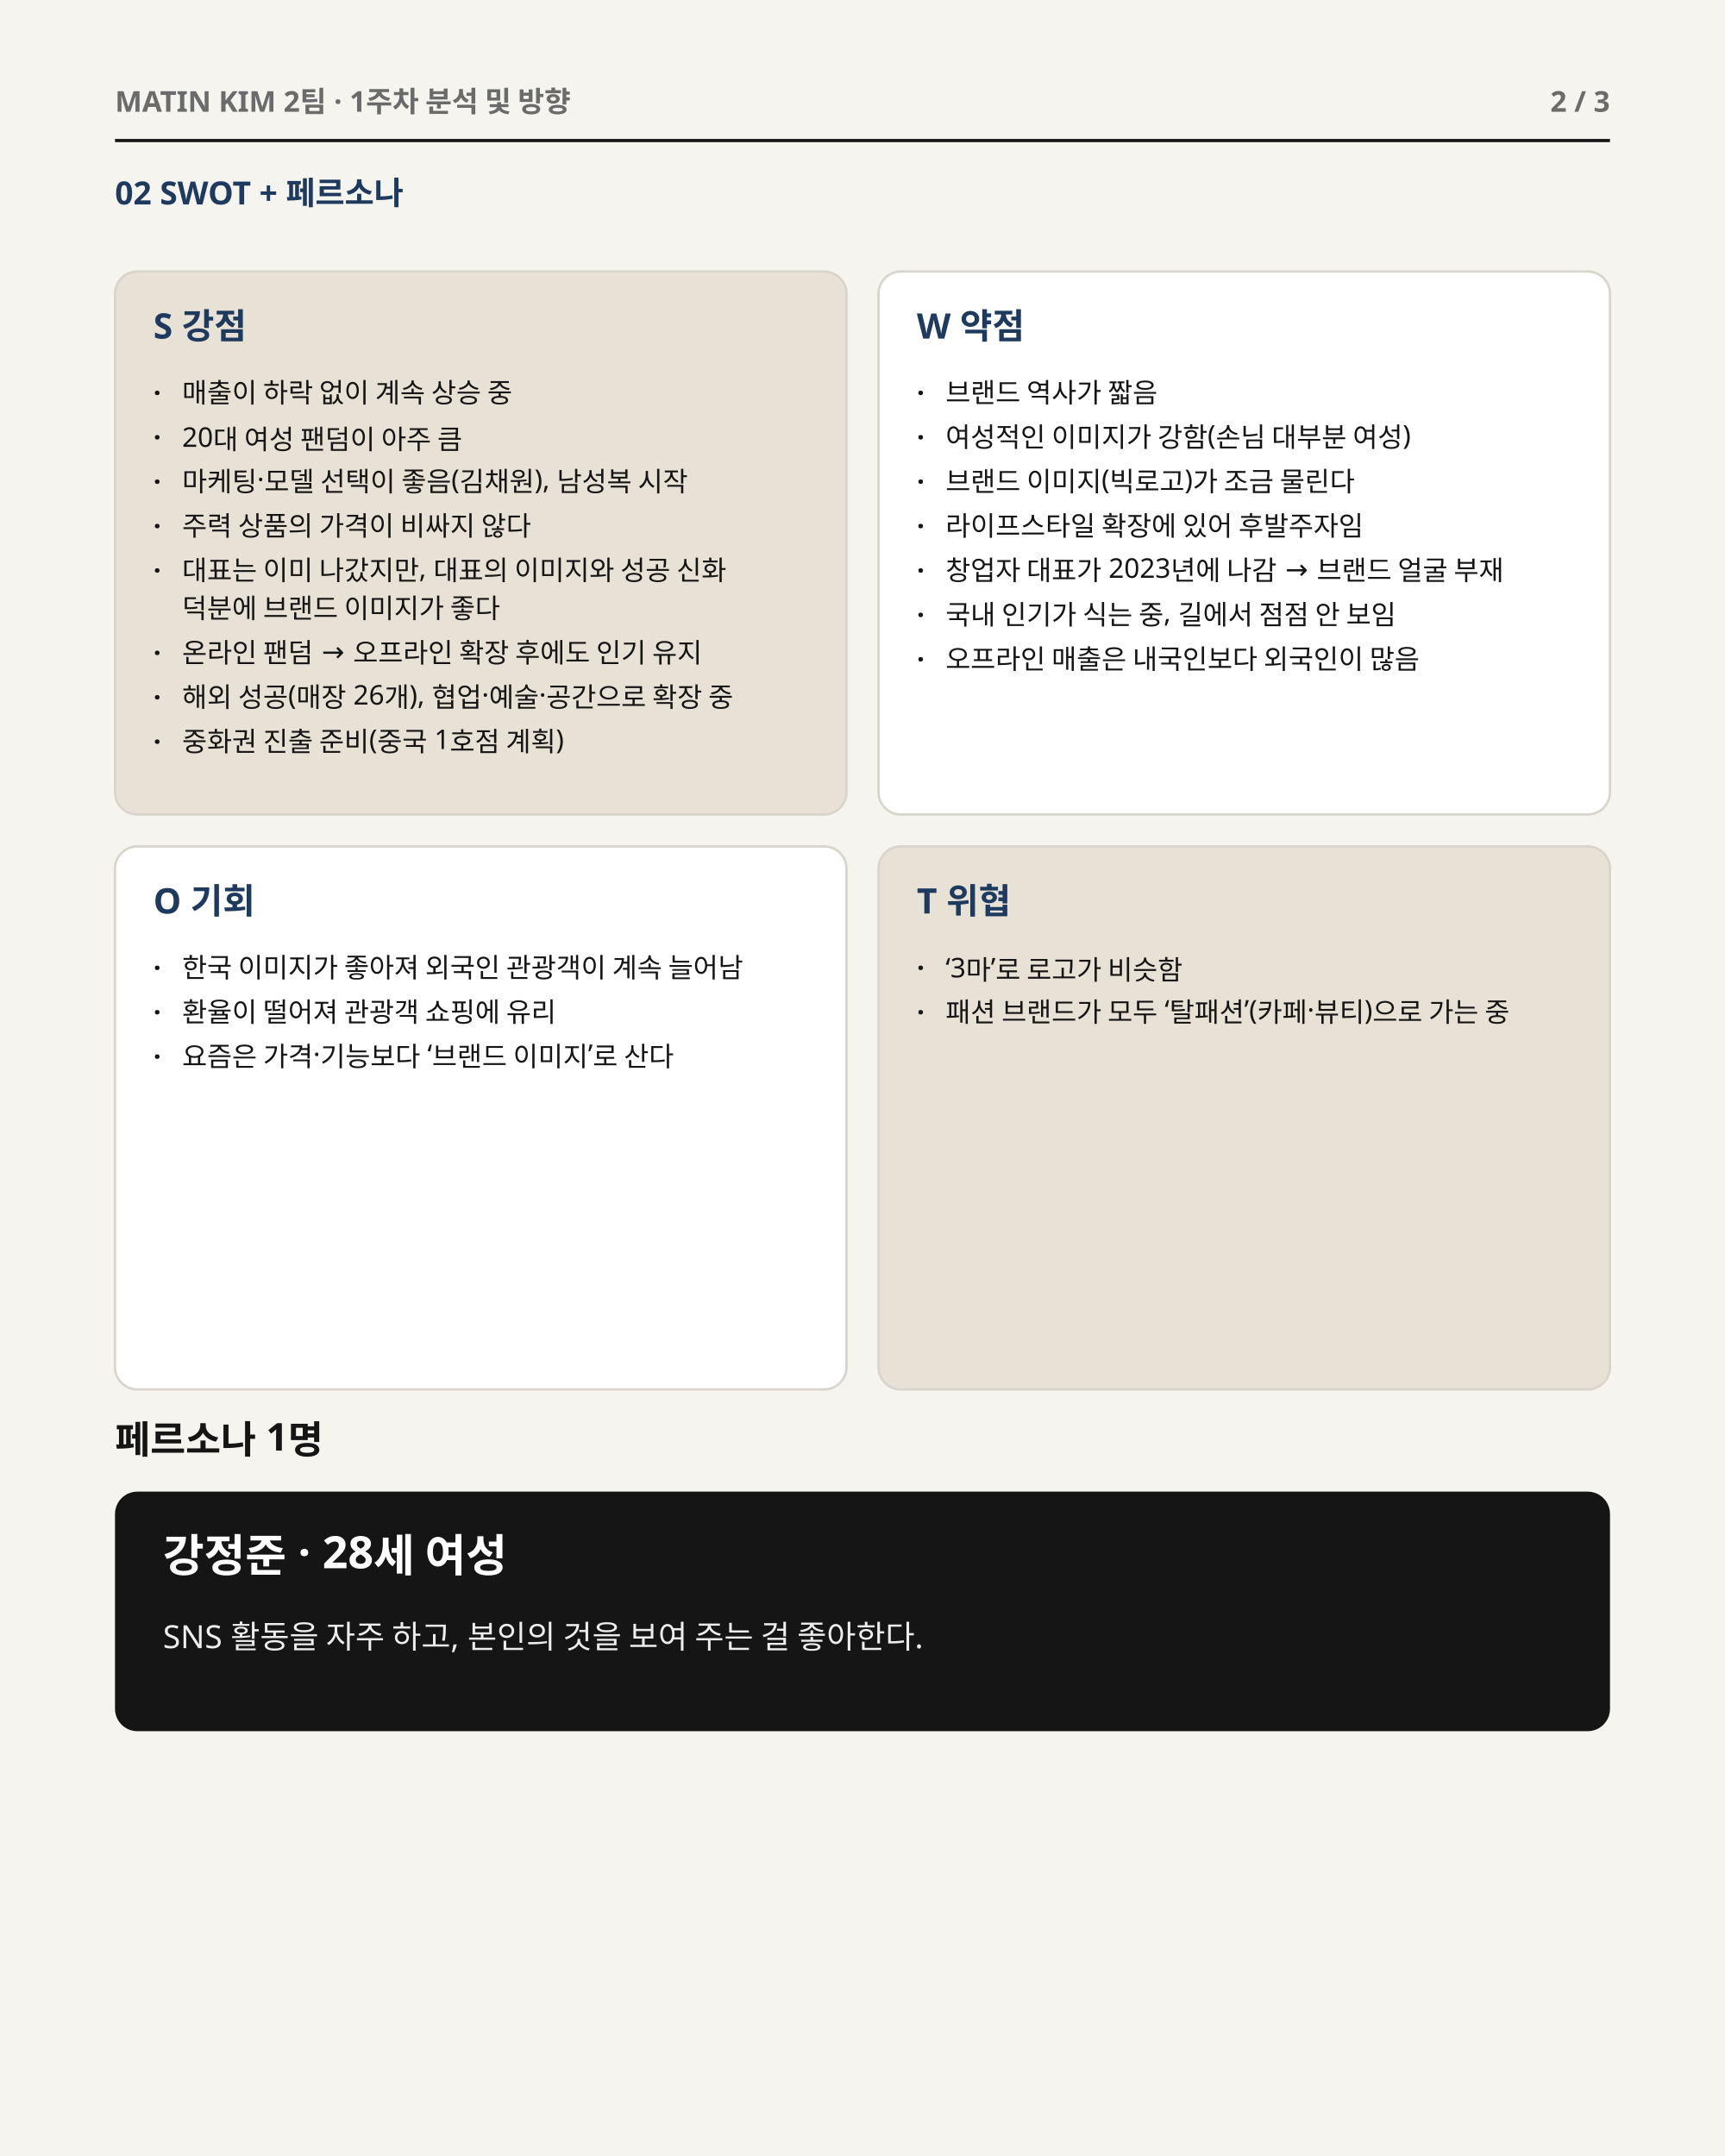
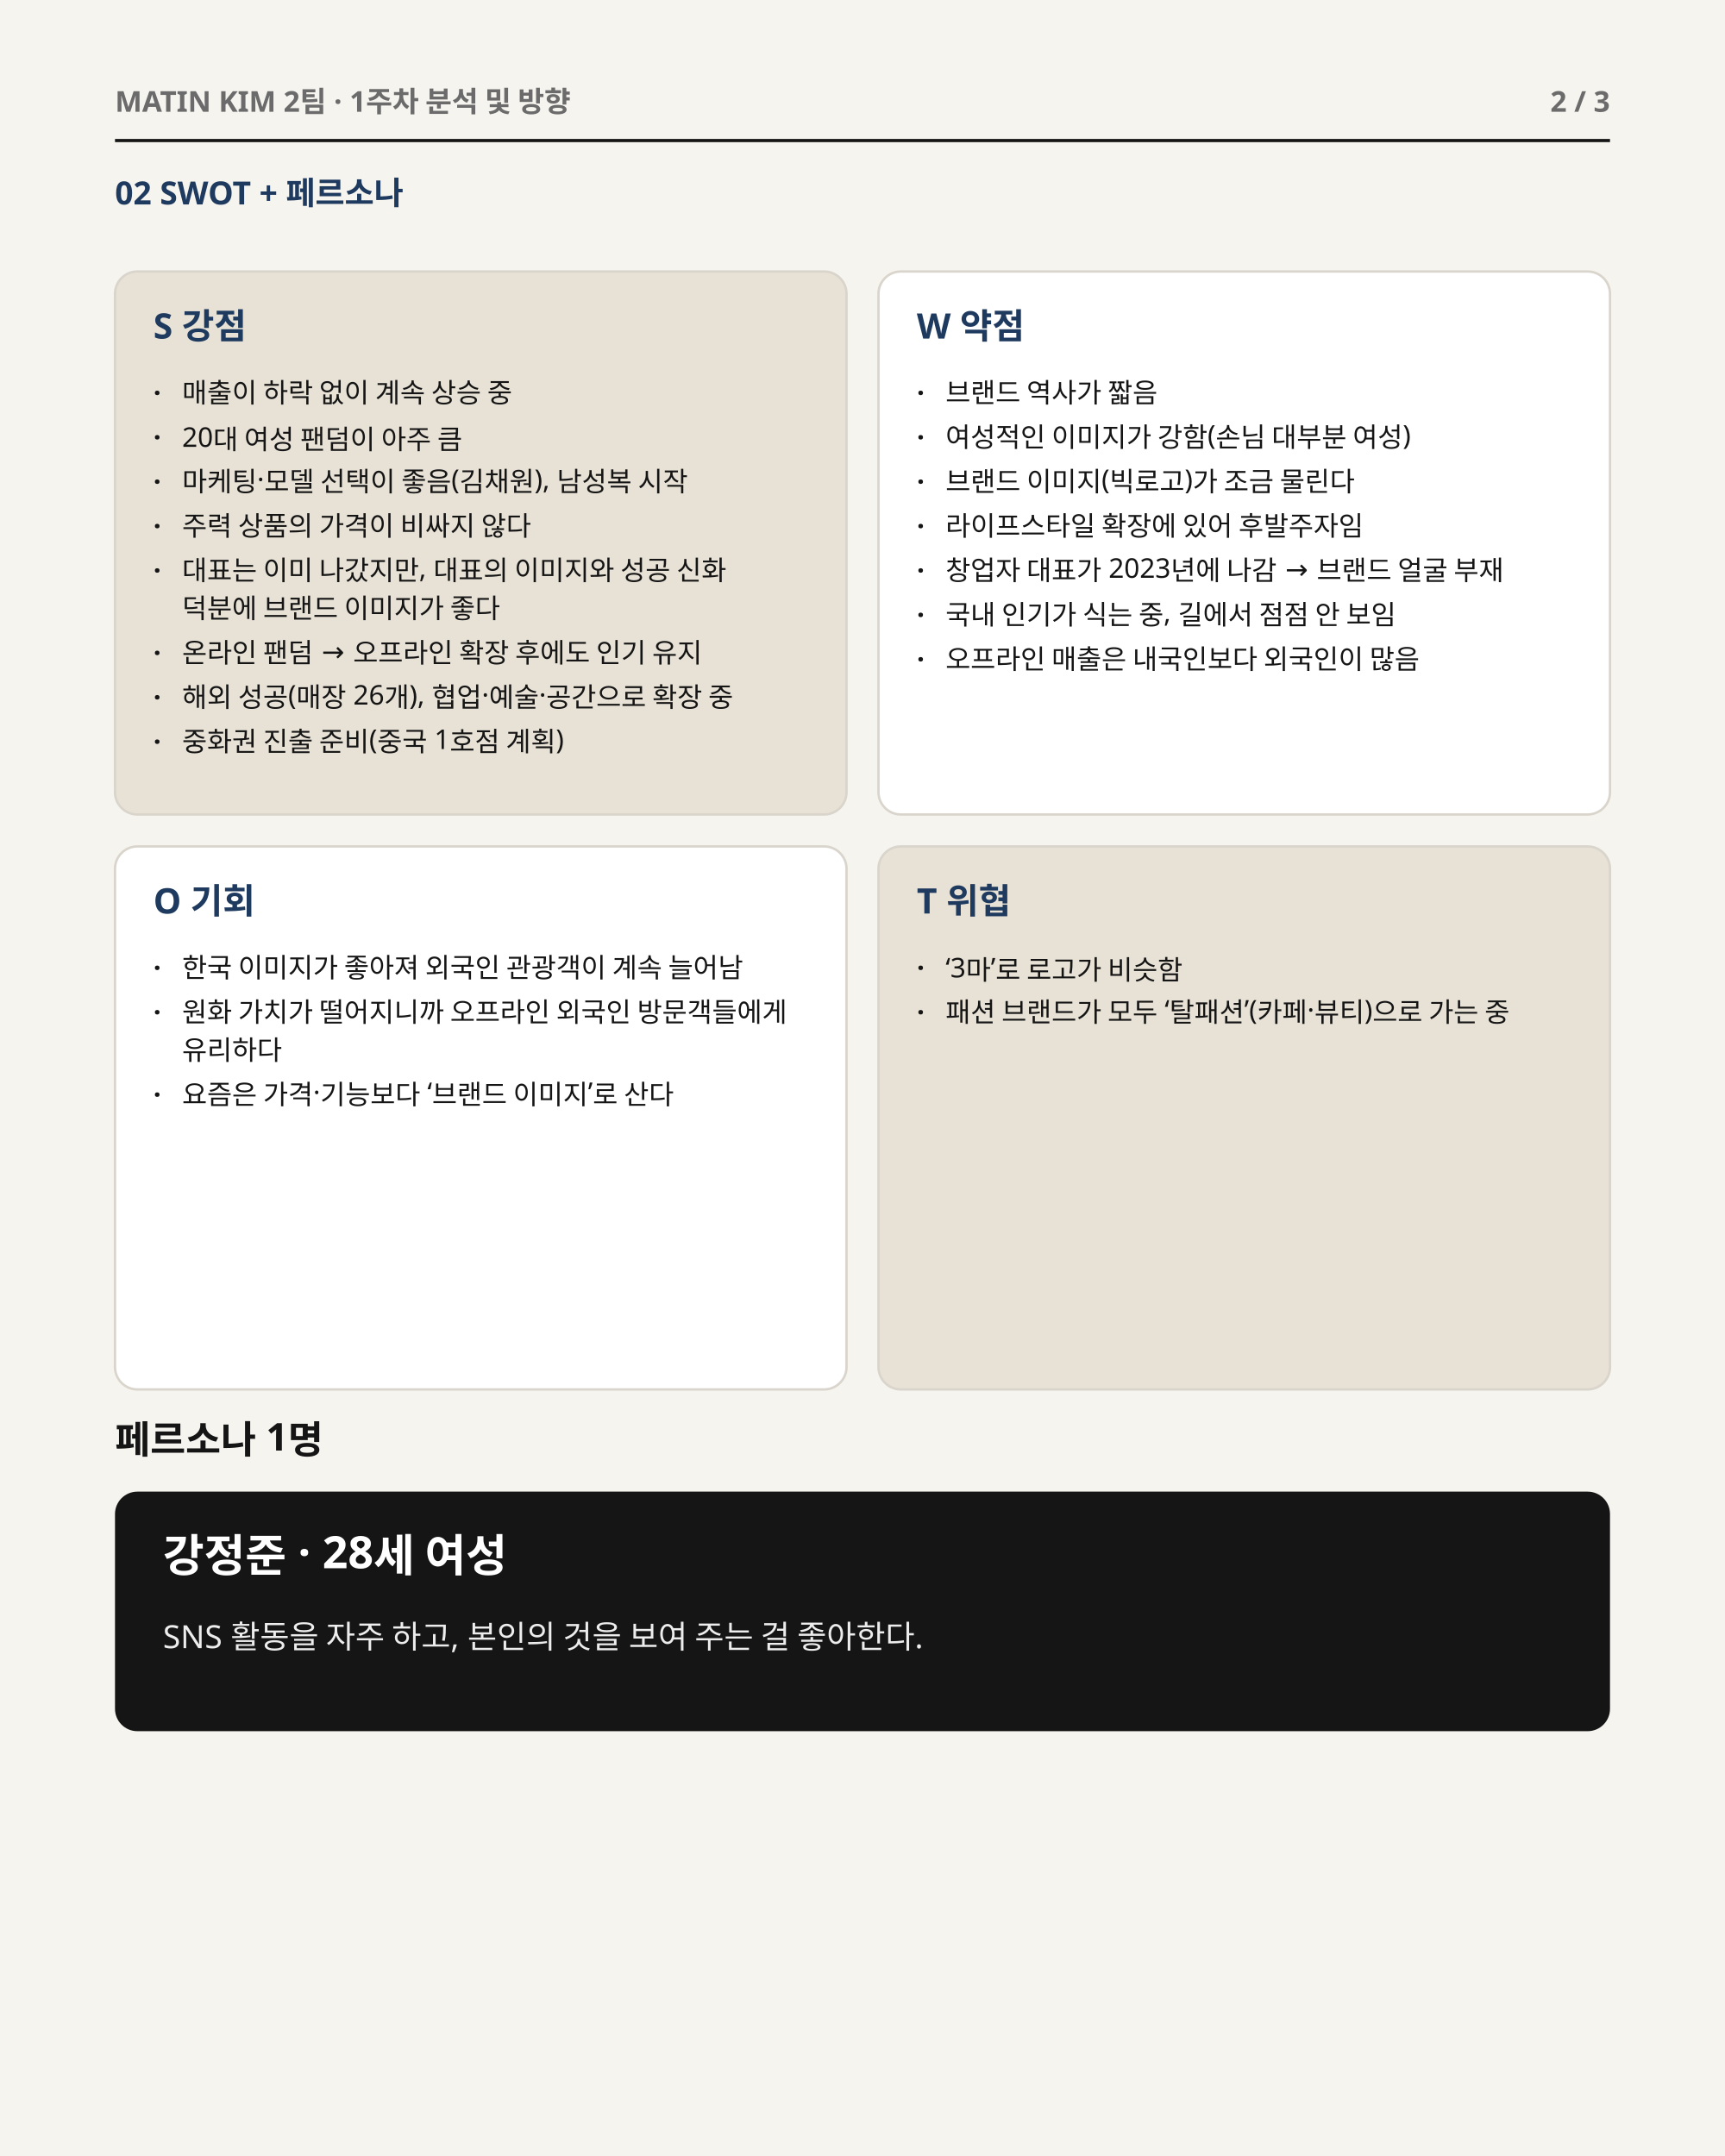
<svg xmlns="http://www.w3.org/2000/svg" width="1080" height="1350" viewBox="0 0 1080 1350">
  <rect width="1080" height="1350" fill="#F6F4EF" />
  <text x="72" y="70" font-family="Pretendard, 'Noto Sans KR', sans-serif" font-size="18" font-weight="600" fill="#6B6B6B" text-anchor="start">MATIN KIM 2팀 · 1주차 분석 및 방향</text>
  <text x="1008" y="70" font-family="Pretendard, 'Noto Sans KR', sans-serif" font-size="18" font-weight="600" fill="#6B6B6B" text-anchor="end">2 / 3</text>
  <line x1="72" y1="88" x2="1008" y2="88" stroke="#151515" stroke-width="2" />
  <text x="72" y="128" font-family="Pretendard, 'Noto Sans KR', sans-serif" font-size="20" font-weight="700" fill="#1F3A5F" text-anchor="start">02  SWOT + 페르소나</text>
  <rect x="72.0" y="170" width="458.0" height="340" rx="14" fill="#E8E2D6" stroke="#D9D5CC" stroke-width="1.5" />
  <text x="96.0" y="212" font-family="Pretendard, 'Noto Sans KR', sans-serif" font-size="22" font-weight="800" fill="#1F3A5F" text-anchor="start">S  강점</text>
  <text x="96.0" y="252" font-family="Pretendard, 'Noto Sans KR', sans-serif" font-size="17" font-weight="700" fill="#151515" text-anchor="start">·</text>
  <text x="114.0" y="252" font-family="Pretendard, 'Noto Sans KR', sans-serif" font-size="17" font-weight="500" fill="#151515" text-anchor="start">매출이 하락 없이 계속 상승 중</text>
  <text x="96.0" y="279.8" font-family="Pretendard, 'Noto Sans KR', sans-serif" font-size="17" font-weight="700" fill="#151515" text-anchor="start">·</text>
  <text x="114.0" y="279.8" font-family="Pretendard, 'Noto Sans KR', sans-serif" font-size="17" font-weight="500" fill="#151515" text-anchor="start">20대 여성 팬덤이 아주 큼</text>
  <text x="96.0" y="307.6" font-family="Pretendard, 'Noto Sans KR', sans-serif" font-size="17" font-weight="700" fill="#151515" text-anchor="start">·</text>
  <text x="114.0" y="307.6" font-family="Pretendard, 'Noto Sans KR', sans-serif" font-size="17" font-weight="500" fill="#151515" text-anchor="start">마케팅·모델 선택이 좋음(김채원), 남성복 시작</text>
  <text x="96.0" y="335.4" font-family="Pretendard, 'Noto Sans KR', sans-serif" font-size="17" font-weight="700" fill="#151515" text-anchor="start">·</text>
  <text x="114.0" y="335.4" font-family="Pretendard, 'Noto Sans KR', sans-serif" font-size="17" font-weight="500" fill="#151515" text-anchor="start">주력 상품의 가격이 비싸지 않다</text>
  <text x="96.0" y="363.2" font-family="Pretendard, 'Noto Sans KR', sans-serif" font-size="17" font-weight="700" fill="#151515" text-anchor="start">·</text>
  <text x="114.0" y="363.2" font-family="Pretendard, 'Noto Sans KR', sans-serif" font-size="17" font-weight="500" fill="#151515" text-anchor="start">대표는 이미 나갔지만, 대표의 이미지와 성공 신화</text>
  <text x="114.0" y="387" font-family="Pretendard, 'Noto Sans KR', sans-serif" font-size="17" font-weight="500" fill="#151515" text-anchor="start">덕분에 브랜드 이미지가 좋다</text>
  <text x="96.0" y="414.8" font-family="Pretendard, 'Noto Sans KR', sans-serif" font-size="17" font-weight="700" fill="#151515" text-anchor="start">·</text>
  <text x="114.0" y="414.8" font-family="Pretendard, 'Noto Sans KR', sans-serif" font-size="17" font-weight="500" fill="#151515" text-anchor="start">온라인 팬덤 → 오프라인 확장 후에도 인기 유지</text>
  <text x="96.0" y="442.6" font-family="Pretendard, 'Noto Sans KR', sans-serif" font-size="17" font-weight="700" fill="#151515" text-anchor="start">·</text>
  <text x="114.0" y="442.6" font-family="Pretendard, 'Noto Sans KR', sans-serif" font-size="17" font-weight="500" fill="#151515" text-anchor="start">해외 성공(매장 26개), 협업·예술·공간으로 확장 중</text>
  <text x="96.0" y="470.4" font-family="Pretendard, 'Noto Sans KR', sans-serif" font-size="17" font-weight="700" fill="#151515" text-anchor="start">·</text>
  <text x="114.0" y="470.4" font-family="Pretendard, 'Noto Sans KR', sans-serif" font-size="17" font-weight="500" fill="#151515" text-anchor="start">중화권 진출 준비(중국 1호점 계획)</text>
  <rect x="550.0" y="170" width="458.0" height="340" rx="14" fill="#FFFFFF" stroke="#D9D5CC" stroke-width="1.5" />
  <text x="574.0" y="212" font-family="Pretendard, 'Noto Sans KR', sans-serif" font-size="22" font-weight="800" fill="#1F3A5F" text-anchor="start">W  약점</text>
  <text x="574.0" y="252" font-family="Pretendard, 'Noto Sans KR', sans-serif" font-size="17" font-weight="700" fill="#151515" text-anchor="start">·</text>
  <text x="592.0" y="252" font-family="Pretendard, 'Noto Sans KR', sans-serif" font-size="17" font-weight="500" fill="#151515" text-anchor="start">브랜드 역사가 짧음</text>
  <text x="574.0" y="279.8" font-family="Pretendard, 'Noto Sans KR', sans-serif" font-size="17" font-weight="700" fill="#151515" text-anchor="start">·</text>
  <text x="592.0" y="279.8" font-family="Pretendard, 'Noto Sans KR', sans-serif" font-size="17" font-weight="500" fill="#151515" text-anchor="start">여성적인 이미지가 강함(손님 대부분 여성)</text>
  <text x="574.0" y="307.6" font-family="Pretendard, 'Noto Sans KR', sans-serif" font-size="17" font-weight="700" fill="#151515" text-anchor="start">·</text>
  <text x="592.0" y="307.6" font-family="Pretendard, 'Noto Sans KR', sans-serif" font-size="17" font-weight="500" fill="#151515" text-anchor="start">브랜드 이미지(빅로고)가 조금 물린다</text>
  <text x="574.0" y="335.4" font-family="Pretendard, 'Noto Sans KR', sans-serif" font-size="17" font-weight="700" fill="#151515" text-anchor="start">·</text>
  <text x="592.0" y="335.4" font-family="Pretendard, 'Noto Sans KR', sans-serif" font-size="17" font-weight="500" fill="#151515" text-anchor="start">라이프스타일 확장에 있어 후발주자임</text>
  <text x="574.0" y="363.2" font-family="Pretendard, 'Noto Sans KR', sans-serif" font-size="17" font-weight="700" fill="#151515" text-anchor="start">·</text>
  <text x="592.0" y="363.2" font-family="Pretendard, 'Noto Sans KR', sans-serif" font-size="17" font-weight="500" fill="#151515" text-anchor="start">창업자 대표가 2023년에 나감 → 브랜드 얼굴 부재</text>
  <text x="574.0" y="391" font-family="Pretendard, 'Noto Sans KR', sans-serif" font-size="17" font-weight="700" fill="#151515" text-anchor="start">·</text>
  <text x="592.0" y="391" font-family="Pretendard, 'Noto Sans KR', sans-serif" font-size="17" font-weight="500" fill="#151515" text-anchor="start">국내 인기가 식는 중, 길에서 점점 안 보임</text>
  <text x="574.0" y="418.8" font-family="Pretendard, 'Noto Sans KR', sans-serif" font-size="17" font-weight="700" fill="#151515" text-anchor="start">·</text>
  <text x="592.0" y="418.8" font-family="Pretendard, 'Noto Sans KR', sans-serif" font-size="17" font-weight="500" fill="#151515" text-anchor="start">오프라인 매출은 내국인보다 외국인이 많음</text>
  <rect x="72.0" y="530" width="458.0" height="340" rx="14" fill="#FFFFFF" stroke="#D9D5CC" stroke-width="1.5" />
  <text x="96.0" y="572" font-family="Pretendard, 'Noto Sans KR', sans-serif" font-size="22" font-weight="800" fill="#1F3A5F" text-anchor="start">O  기회</text>
  <text x="96.0" y="612" font-family="Pretendard, 'Noto Sans KR', sans-serif" font-size="17" font-weight="700" fill="#151515" text-anchor="start">·</text>
  <text x="114.0" y="612" font-family="Pretendard, 'Noto Sans KR', sans-serif" font-size="17" font-weight="500" fill="#151515" text-anchor="start">한국 이미지가 좋아져 외국인 관광객이 계속 늘어남</text>
  <text x="96.0" y="639.8" font-family="Pretendard, 'Noto Sans KR', sans-serif" font-size="17" font-weight="700" fill="#151515" text-anchor="start">·</text>
-   <text x="114.0" y="639.8" font-family="Pretendard, 'Noto Sans KR', sans-serif" font-size="17" font-weight="500" fill="#151515" text-anchor="start">환율이 떨어져 관광객 쇼핑에 유리</text>
-   <text x="96.0" y="667.6" font-family="Pretendard, 'Noto Sans KR', sans-serif" font-size="17" font-weight="700" fill="#151515" text-anchor="start">·</text>
-   <text x="114.0" y="667.6" font-family="Pretendard, 'Noto Sans KR', sans-serif" font-size="17" font-weight="500" fill="#151515" text-anchor="start">요즘은 가격·기능보다 ‘브랜드 이미지’로 산다</text>
+   <text x="114.0" y="639.8" font-family="Pretendard, 'Noto Sans KR', sans-serif" font-size="17" font-weight="500" fill="#151515" text-anchor="start">원화 가치가 떨어지니까 오프라인 외국인 방문객들에게</text>
+   <text x="114.0" y="663.6" font-family="Pretendard, 'Noto Sans KR', sans-serif" font-size="17" font-weight="500" fill="#151515" text-anchor="start">유리하다</text>
+   <text x="96.0" y="691.4" font-family="Pretendard, 'Noto Sans KR', sans-serif" font-size="17" font-weight="700" fill="#151515" text-anchor="start">·</text>
+   <text x="114.0" y="691.4" font-family="Pretendard, 'Noto Sans KR', sans-serif" font-size="17" font-weight="500" fill="#151515" text-anchor="start">요즘은 가격·기능보다 ‘브랜드 이미지’로 산다</text>
  <rect x="550.0" y="530" width="458.0" height="340" rx="14" fill="#E8E2D6" stroke="#D9D5CC" stroke-width="1.5" />
  <text x="574.0" y="572" font-family="Pretendard, 'Noto Sans KR', sans-serif" font-size="22" font-weight="800" fill="#1F3A5F" text-anchor="start">T  위협</text>
  <text x="574.0" y="612" font-family="Pretendard, 'Noto Sans KR', sans-serif" font-size="17" font-weight="700" fill="#151515" text-anchor="start">·</text>
  <text x="592.0" y="612" font-family="Pretendard, 'Noto Sans KR', sans-serif" font-size="17" font-weight="500" fill="#151515" text-anchor="start">‘3마’로 로고가 비슷함</text>
  <text x="574.0" y="639.8" font-family="Pretendard, 'Noto Sans KR', sans-serif" font-size="17" font-weight="700" fill="#151515" text-anchor="start">·</text>
  <text x="592.0" y="639.8" font-family="Pretendard, 'Noto Sans KR', sans-serif" font-size="17" font-weight="500" fill="#151515" text-anchor="start">패션 브랜드가 모두 ‘탈패션’(카페·뷰티)으로 가는 중</text>
  <text x="72" y="910" font-family="Pretendard, 'Noto Sans KR', sans-serif" font-size="24" font-weight="800" fill="#151515" text-anchor="start">페르소나 1명</text>
  <rect x="72" y="934" width="936" height="150" rx="14" fill="#151515" />
  <text x="102" y="984" font-family="Pretendard, 'Noto Sans KR', sans-serif" font-size="28" font-weight="800" fill="#FFFFFF" text-anchor="start">강정준 · 28세 여성</text>
  <text x="102" y="1032" font-family="Pretendard, 'Noto Sans KR', sans-serif" font-size="20" font-weight="500" fill="#EDEDED" text-anchor="start">SNS 활동을 자주 하고, 본인의 것을 보여 주는 걸 좋아한다.</text>
</svg>
